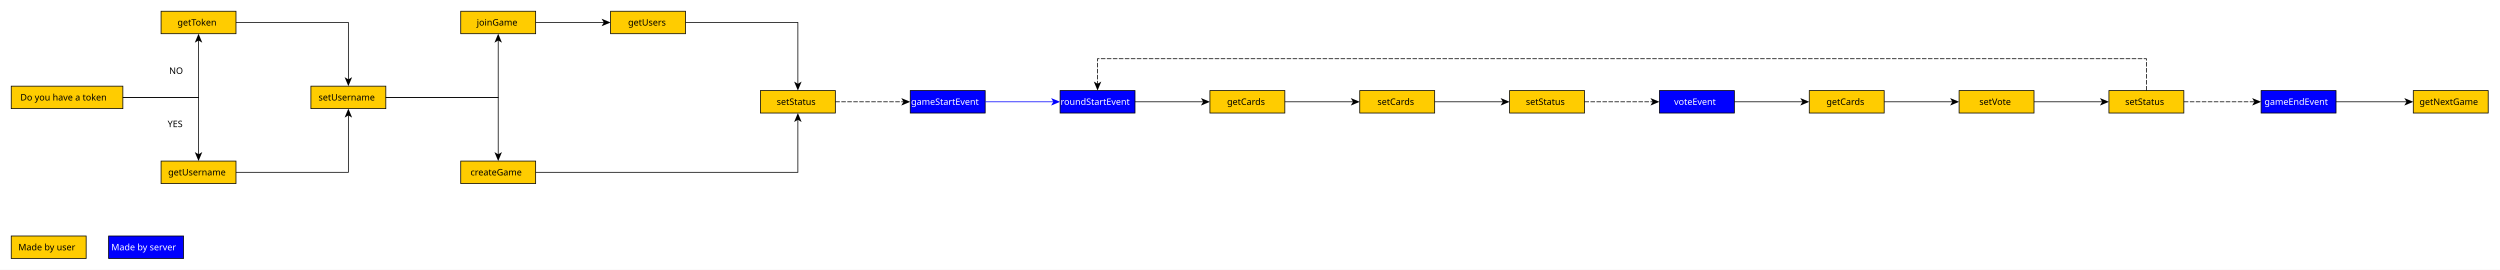
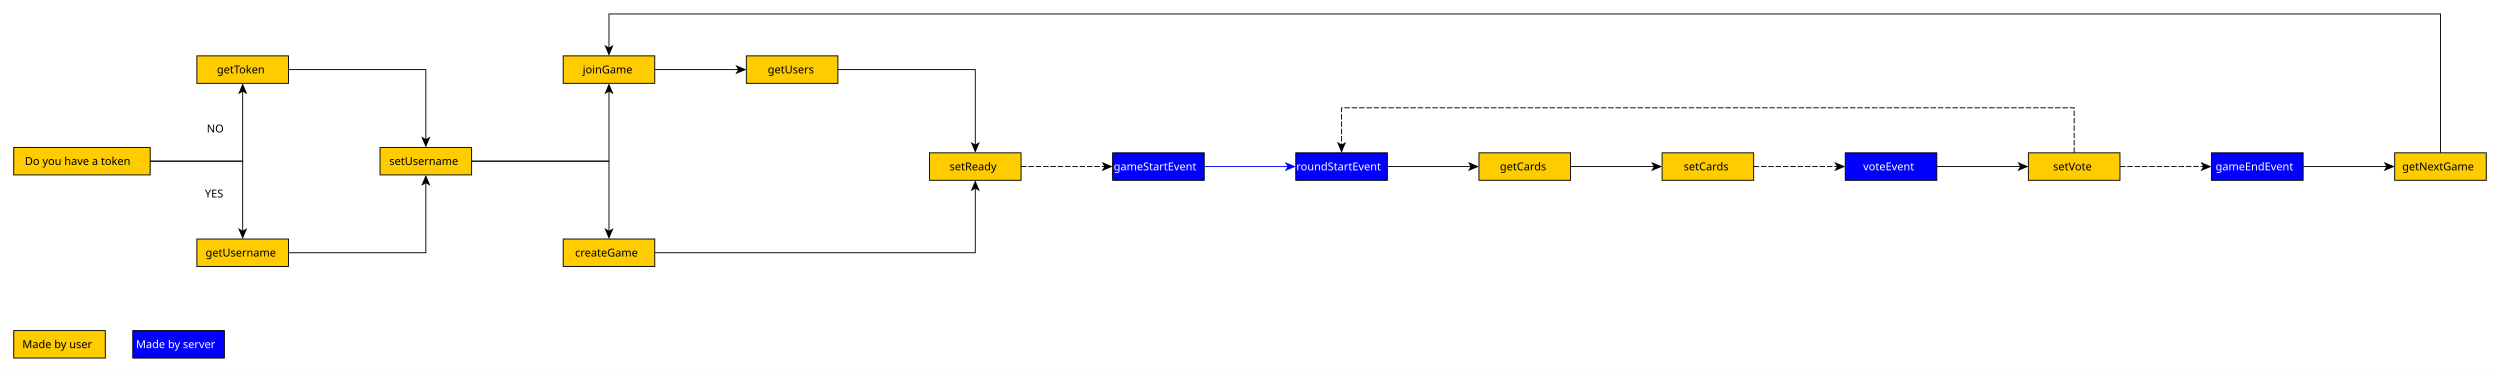
- <svg xmlns="http://www.w3.org/2000/svg" fill-opacity="1" color-rendering="auto" color-interpolation="auto" text-rendering="auto" stroke="black" stroke-linecap="square" width="3337" stroke-miterlimit="10" shape-rendering="auto" stroke-opacity="1" fill="black" stroke-dasharray="none" font-weight="normal" stroke-width="1" height="360" font-family="'Dialog'" font-style="normal" stroke-linejoin="miter" font-size="12px" stroke-dashoffset="0" image-rendering="auto">
+ <svg xmlns="http://www.w3.org/2000/svg" fill-opacity="1" color-rendering="auto" color-interpolation="auto" text-rendering="auto" stroke="black" stroke-linecap="square" width="2730" stroke-miterlimit="10" shape-rendering="auto" stroke-opacity="1" fill="black" stroke-dasharray="none" font-weight="normal" stroke-width="1" height="406" font-family="'Dialog'" font-style="normal" stroke-linejoin="miter" font-size="12px" stroke-dashoffset="0" image-rendering="auto">
  <defs id="genericDefs" />
  <g>
    <defs id="defs1">
      <clipPath clipPathUnits="userSpaceOnUse" id="clipPath1">
-         <path d="M0 0 L3337 0 L3337 360 L0 360 L0 0 Z" />
+         <path d="M0 0 L2730 0 L2730 406 L0 406 L0 0 Z" />
      </clipPath>
      <clipPath clipPathUnits="userSpaceOnUse" id="clipPath2">
-         <path d="M-15 285 L3322 285 L3322 645 L-15 645 L-15 285 Z" />
+         <path d="M-15 239 L2715 239 L2715 645 L-15 645 L-15 239 Z" />
      </clipPath>
    </defs>
-     <g fill="white" text-rendering="geometricPrecision" shape-rendering="geometricPrecision" transform="translate(15,-285)" stroke="white">
-       <rect x="-15" width="3337" height="360" y="285" clip-path="url(#clipPath2)" stroke="none" />
+     <g fill="white" text-rendering="geometricPrecision" shape-rendering="geometricPrecision" transform="translate(15,-239)" stroke="white">
+       <rect x="-15" width="2730" height="406" y="239" clip-path="url(#clipPath2)" stroke="none" />
    </g>
-     <g fill="rgb(255,204,0)" text-rendering="geometricPrecision" shape-rendering="geometricPrecision" transform="matrix(1,0,0,1,15,-285)" stroke="rgb(255,204,0)">
+     <g fill="rgb(255,204,0)" text-rendering="geometricPrecision" shape-rendering="geometricPrecision" transform="matrix(1,0,0,1,15,-239)" stroke="rgb(255,204,0)">
      <rect x="0" width="149" height="30" y="400" clip-path="url(#clipPath2)" stroke="none" />
    </g>
-     <g text-rendering="geometricPrecision" stroke-miterlimit="1.45" shape-rendering="geometricPrecision" transform="matrix(1,0,0,1,15,-285)" stroke-linecap="butt">
+     <g text-rendering="geometricPrecision" stroke-miterlimit="1.45" shape-rendering="geometricPrecision" transform="matrix(1,0,0,1,15,-239)" stroke-linecap="butt">
      <rect fill="none" x="0" width="149" height="30" y="400" clip-path="url(#clipPath2)" />
      <text x="12.165" xml:space="preserve" y="419.154" clip-path="url(#clipPath2)" font-family="sans-serif" stroke="none">Do you have a token</text>
    </g>
-     <g fill="rgb(255,204,0)" text-rendering="geometricPrecision" shape-rendering="geometricPrecision" transform="matrix(1,0,0,1,15,-285)" stroke="rgb(255,204,0)">
+     <g fill="rgb(255,204,0)" text-rendering="geometricPrecision" shape-rendering="geometricPrecision" transform="matrix(1,0,0,1,15,-239)" stroke="rgb(255,204,0)">
      <rect x="200" width="100" height="30" y="300" clip-path="url(#clipPath2)" stroke="none" />
    </g>
-     <g text-rendering="geometricPrecision" stroke-miterlimit="1.45" shape-rendering="geometricPrecision" transform="matrix(1,0,0,1,15,-285)" stroke-linecap="butt">
+     <g text-rendering="geometricPrecision" stroke-miterlimit="1.45" shape-rendering="geometricPrecision" transform="matrix(1,0,0,1,15,-239)" stroke-linecap="butt">
      <rect fill="none" x="200" width="100" height="30" y="300" clip-path="url(#clipPath2)" />
      <text x="221.843" xml:space="preserve" y="319.154" clip-path="url(#clipPath2)" font-family="sans-serif" stroke="none">getToken</text>
    </g>
-     <g fill="rgb(255,204,0)" text-rendering="geometricPrecision" shape-rendering="geometricPrecision" transform="matrix(1,0,0,1,15,-285)" stroke="rgb(255,204,0)">
+     <g fill="rgb(255,204,0)" text-rendering="geometricPrecision" shape-rendering="geometricPrecision" transform="matrix(1,0,0,1,15,-239)" stroke="rgb(255,204,0)">
      <rect x="200" width="100" height="30" y="500" clip-path="url(#clipPath2)" stroke="none" />
    </g>
-     <g text-rendering="geometricPrecision" stroke-miterlimit="1.45" shape-rendering="geometricPrecision" transform="matrix(1,0,0,1,15,-285)" stroke-linecap="butt">
+     <g text-rendering="geometricPrecision" stroke-miterlimit="1.45" shape-rendering="geometricPrecision" transform="matrix(1,0,0,1,15,-239)" stroke-linecap="butt">
      <rect fill="none" x="200" width="100" height="30" y="500" clip-path="url(#clipPath2)" />
      <text x="209.456" xml:space="preserve" y="519.154" clip-path="url(#clipPath2)" font-family="sans-serif" stroke="none">getUsername</text>
    </g>
-     <g fill="rgb(255,204,0)" text-rendering="geometricPrecision" shape-rendering="geometricPrecision" transform="matrix(1,0,0,1,15,-285)" stroke="rgb(255,204,0)">
+     <g fill="rgb(255,204,0)" text-rendering="geometricPrecision" shape-rendering="geometricPrecision" transform="matrix(1,0,0,1,15,-239)" stroke="rgb(255,204,0)">
      <rect x="400" width="100" height="30" y="400" clip-path="url(#clipPath2)" stroke="none" />
    </g>
-     <g text-rendering="geometricPrecision" stroke-miterlimit="1.45" shape-rendering="geometricPrecision" transform="matrix(1,0,0,1,15,-285)" stroke-linecap="butt">
+     <g text-rendering="geometricPrecision" stroke-miterlimit="1.45" shape-rendering="geometricPrecision" transform="matrix(1,0,0,1,15,-239)" stroke-linecap="butt">
      <rect fill="none" x="400" width="100" height="30" y="400" clip-path="url(#clipPath2)" />
      <text x="410.139" xml:space="preserve" y="419.154" clip-path="url(#clipPath2)" font-family="sans-serif" stroke="none">setUsername</text>
    </g>
-     <g fill="rgb(255,204,0)" text-rendering="geometricPrecision" shape-rendering="geometricPrecision" transform="matrix(1,0,0,1,15,-285)" stroke="rgb(255,204,0)">
+     <g fill="rgb(255,204,0)" text-rendering="geometricPrecision" shape-rendering="geometricPrecision" transform="matrix(1,0,0,1,15,-239)" stroke="rgb(255,204,0)">
      <rect x="600" width="100" height="30" y="300" clip-path="url(#clipPath2)" stroke="none" />
    </g>
-     <g text-rendering="geometricPrecision" stroke-miterlimit="1.45" shape-rendering="geometricPrecision" transform="matrix(1,0,0,1,15,-285)" stroke-linecap="butt">
+     <g text-rendering="geometricPrecision" stroke-miterlimit="1.45" shape-rendering="geometricPrecision" transform="matrix(1,0,0,1,15,-239)" stroke-linecap="butt">
      <rect fill="none" x="600" width="100" height="30" y="300" clip-path="url(#clipPath2)" />
      <text x="621.33" xml:space="preserve" y="319.154" clip-path="url(#clipPath2)" font-family="sans-serif" stroke="none">joinGame</text>
    </g>
-     <g fill="rgb(255,204,0)" text-rendering="geometricPrecision" shape-rendering="geometricPrecision" transform="matrix(1,0,0,1,15,-285)" stroke="rgb(255,204,0)">
+     <g fill="rgb(255,204,0)" text-rendering="geometricPrecision" shape-rendering="geometricPrecision" transform="matrix(1,0,0,1,15,-239)" stroke="rgb(255,204,0)">
      <rect x="600" width="100" height="30" y="500" clip-path="url(#clipPath2)" stroke="none" />
    </g>
-     <g text-rendering="geometricPrecision" stroke-miterlimit="1.45" shape-rendering="geometricPrecision" transform="matrix(1,0,0,1,15,-285)" stroke-linecap="butt">
+     <g text-rendering="geometricPrecision" stroke-miterlimit="1.45" shape-rendering="geometricPrecision" transform="matrix(1,0,0,1,15,-239)" stroke-linecap="butt">
      <rect fill="none" x="600" width="100" height="30" y="500" clip-path="url(#clipPath2)" />
      <text x="612.96" xml:space="preserve" y="519.154" clip-path="url(#clipPath2)" font-family="sans-serif" stroke="none">createGame</text>
    </g>
-     <g fill="rgb(255,204,0)" text-rendering="geometricPrecision" shape-rendering="geometricPrecision" transform="matrix(1,0,0,1,15,-285)" stroke="rgb(255,204,0)">
+     <g fill="rgb(255,204,0)" text-rendering="geometricPrecision" shape-rendering="geometricPrecision" transform="matrix(1,0,0,1,15,-239)" stroke="rgb(255,204,0)">
      <rect x="800" width="100" height="30" y="300" clip-path="url(#clipPath2)" stroke="none" />
    </g>
-     <g text-rendering="geometricPrecision" stroke-miterlimit="1.45" shape-rendering="geometricPrecision" transform="matrix(1,0,0,1,15,-285)" stroke-linecap="butt">
+     <g text-rendering="geometricPrecision" stroke-miterlimit="1.45" shape-rendering="geometricPrecision" transform="matrix(1,0,0,1,15,-239)" stroke-linecap="butt">
      <rect fill="none" x="800" width="100" height="30" y="300" clip-path="url(#clipPath2)" />
      <text x="823.346" xml:space="preserve" y="319.154" clip-path="url(#clipPath2)" font-family="sans-serif" stroke="none">getUsers</text>
    </g>
-     <g fill="rgb(255,204,0)" text-rendering="geometricPrecision" shape-rendering="geometricPrecision" transform="matrix(1,0,0,1,15,-285)" stroke="rgb(255,204,0)">
+     <g fill="rgb(255,204,0)" text-rendering="geometricPrecision" shape-rendering="geometricPrecision" transform="matrix(1,0,0,1,15,-239)" stroke="rgb(255,204,0)">
      <rect x="1000" width="100" height="30" y="405.887" clip-path="url(#clipPath2)" stroke="none" />
    </g>
-     <g text-rendering="geometricPrecision" stroke-miterlimit="1.45" shape-rendering="geometricPrecision" transform="matrix(1,0,0,1,15,-285)" stroke-linecap="butt">
+     <g text-rendering="geometricPrecision" stroke-miterlimit="1.45" shape-rendering="geometricPrecision" transform="matrix(1,0,0,1,15,-239)" stroke-linecap="butt">
      <rect fill="none" x="1000" width="100" height="30" y="405.887" clip-path="url(#clipPath2)" />
-       <text x="1021.711" xml:space="preserve" y="425.042" clip-path="url(#clipPath2)" font-family="sans-serif" stroke="none">setStatus</text>
+       <text x="1021.934" xml:space="preserve" y="425.042" clip-path="url(#clipPath2)" font-family="sans-serif" stroke="none">setReady</text>
    </g>
-     <g fill="blue" text-rendering="geometricPrecision" shape-rendering="geometricPrecision" transform="matrix(1,0,0,1,15,-285)" stroke="blue">
+     <g fill="blue" text-rendering="geometricPrecision" shape-rendering="geometricPrecision" transform="matrix(1,0,0,1,15,-239)" stroke="blue">
      <rect x="1200" width="100" height="30" y="405.887" clip-path="url(#clipPath2)" stroke="none" />
    </g>
-     <g text-rendering="geometricPrecision" stroke-miterlimit="1.45" shape-rendering="geometricPrecision" transform="matrix(1,0,0,1,15,-285)" stroke-linecap="butt">
+     <g text-rendering="geometricPrecision" stroke-miterlimit="1.45" shape-rendering="geometricPrecision" transform="matrix(1,0,0,1,15,-239)" stroke-linecap="butt">
      <rect fill="none" x="1200" width="100" height="30" y="405.887" clip-path="url(#clipPath2)" />
      <text x="1201.133" y="425.042" clip-path="url(#clipPath2)" fill="white" font-family="sans-serif" stroke="none" xml:space="preserve">gameStartEvent</text>
    </g>
-     <g fill="blue" text-rendering="geometricPrecision" shape-rendering="geometricPrecision" transform="matrix(1,0,0,1,15,-285)" stroke="blue">
+     <g fill="blue" text-rendering="geometricPrecision" shape-rendering="geometricPrecision" transform="matrix(1,0,0,1,15,-239)" stroke="blue">
      <rect x="1400" width="100" height="30" y="405.887" clip-path="url(#clipPath2)" stroke="none" />
    </g>
-     <g text-rendering="geometricPrecision" stroke-miterlimit="1.45" shape-rendering="geometricPrecision" transform="matrix(1,0,0,1,15,-285)" stroke-linecap="butt">
+     <g text-rendering="geometricPrecision" stroke-miterlimit="1.45" shape-rendering="geometricPrecision" transform="matrix(1,0,0,1,15,-239)" stroke-linecap="butt">
      <rect fill="none" x="1400" width="100" height="30" y="405.887" clip-path="url(#clipPath2)" />
      <text x="1400.602" y="425.042" clip-path="url(#clipPath2)" fill="white" font-family="sans-serif" stroke="none" xml:space="preserve">roundStartEvent</text>
    </g>
-     <g fill="rgb(255,204,0)" text-rendering="geometricPrecision" shape-rendering="geometricPrecision" transform="matrix(1,0,0,1,15,-285)" stroke="rgb(255,204,0)">
+     <g fill="rgb(255,204,0)" text-rendering="geometricPrecision" shape-rendering="geometricPrecision" transform="matrix(1,0,0,1,15,-239)" stroke="rgb(255,204,0)">
      <rect x="1600" width="100" height="30" y="405.887" clip-path="url(#clipPath2)" stroke="none" />
    </g>
-     <g text-rendering="geometricPrecision" stroke-miterlimit="1.45" shape-rendering="geometricPrecision" transform="matrix(1,0,0,1,15,-285)" stroke-linecap="butt">
+     <g text-rendering="geometricPrecision" stroke-miterlimit="1.45" shape-rendering="geometricPrecision" transform="matrix(1,0,0,1,15,-239)" stroke-linecap="butt">
      <rect fill="none" x="1600" width="100" height="30" y="405.887" clip-path="url(#clipPath2)" />
      <text x="1622.88" xml:space="preserve" y="425.042" clip-path="url(#clipPath2)" font-family="sans-serif" stroke="none">getCards</text>
    </g>
-     <g fill="rgb(255,204,0)" text-rendering="geometricPrecision" shape-rendering="geometricPrecision" transform="matrix(1,0,0,1,15,-285)" stroke="rgb(255,204,0)">
+     <g fill="rgb(255,204,0)" text-rendering="geometricPrecision" shape-rendering="geometricPrecision" transform="matrix(1,0,0,1,15,-239)" stroke="rgb(255,204,0)">
      <rect x="1800" width="100" height="30" y="405.887" clip-path="url(#clipPath2)" stroke="none" />
    </g>
-     <g text-rendering="geometricPrecision" stroke-miterlimit="1.45" shape-rendering="geometricPrecision" transform="matrix(1,0,0,1,15,-285)" stroke-linecap="butt">
+     <g text-rendering="geometricPrecision" stroke-miterlimit="1.45" shape-rendering="geometricPrecision" transform="matrix(1,0,0,1,15,-239)" stroke-linecap="butt">
      <rect fill="none" x="1800" width="100" height="30" y="405.887" clip-path="url(#clipPath2)" />
      <text x="1823.562" xml:space="preserve" y="425.042" clip-path="url(#clipPath2)" font-family="sans-serif" stroke="none">setCards</text>
    </g>
-     <g fill="rgb(255,204,0)" text-rendering="geometricPrecision" shape-rendering="geometricPrecision" transform="matrix(1,0,0,1,15,-285)" stroke="rgb(255,204,0)">
+     <g fill="blue" text-rendering="geometricPrecision" shape-rendering="geometricPrecision" transform="matrix(1,0,0,1,15,-239)" stroke="blue">
      <rect x="2000" width="100" height="30" y="405.887" clip-path="url(#clipPath2)" stroke="none" />
    </g>
-     <g text-rendering="geometricPrecision" stroke-miterlimit="1.45" shape-rendering="geometricPrecision" transform="matrix(1,0,0,1,15,-285)" stroke-linecap="butt">
+     <g text-rendering="geometricPrecision" stroke-miterlimit="1.45" shape-rendering="geometricPrecision" transform="matrix(1,0,0,1,15,-239)" stroke-linecap="butt">
      <rect fill="none" x="2000" width="100" height="30" y="405.887" clip-path="url(#clipPath2)" />
-       <text x="2021.711" xml:space="preserve" y="425.042" clip-path="url(#clipPath2)" font-family="sans-serif" stroke="none">setStatus</text>
+       <text x="2019.546" y="425.042" clip-path="url(#clipPath2)" fill="white" font-family="sans-serif" stroke="none" xml:space="preserve">voteEvent</text>
    </g>
-     <g fill="blue" text-rendering="geometricPrecision" shape-rendering="geometricPrecision" transform="matrix(1,0,0,1,15,-285)" stroke="blue">
+     <g fill="rgb(255,204,0)" text-rendering="geometricPrecision" shape-rendering="geometricPrecision" transform="matrix(1,0,0,1,15,-239)" stroke="rgb(255,204,0)">
      <rect x="2200" width="100" height="30" y="405.887" clip-path="url(#clipPath2)" stroke="none" />
    </g>
-     <g text-rendering="geometricPrecision" stroke-miterlimit="1.45" shape-rendering="geometricPrecision" transform="matrix(1,0,0,1,15,-285)" stroke-linecap="butt">
+     <g text-rendering="geometricPrecision" stroke-miterlimit="1.45" shape-rendering="geometricPrecision" transform="matrix(1,0,0,1,15,-239)" stroke-linecap="butt">
      <rect fill="none" x="2200" width="100" height="30" y="405.887" clip-path="url(#clipPath2)" />
-       <text x="2219.546" y="425.042" clip-path="url(#clipPath2)" fill="white" font-family="sans-serif" stroke="none" xml:space="preserve">voteEvent</text>
+       <text x="2227.011" xml:space="preserve" y="425.042" clip-path="url(#clipPath2)" font-family="sans-serif" stroke="none">setVote</text>
    </g>
-     <g fill="rgb(255,204,0)" text-rendering="geometricPrecision" shape-rendering="geometricPrecision" transform="matrix(1,0,0,1,15,-285)" stroke="rgb(255,204,0)">
+     <g fill="blue" text-rendering="geometricPrecision" shape-rendering="geometricPrecision" transform="matrix(1,0,0,1,15,-239)" stroke="blue">
      <rect x="2400" width="100" height="30" y="405.887" clip-path="url(#clipPath2)" stroke="none" />
    </g>
-     <g text-rendering="geometricPrecision" stroke-miterlimit="1.45" shape-rendering="geometricPrecision" transform="matrix(1,0,0,1,15,-285)" stroke-linecap="butt">
+     <g text-rendering="geometricPrecision" stroke-miterlimit="1.45" shape-rendering="geometricPrecision" transform="matrix(1,0,0,1,15,-239)" stroke-linecap="butt">
      <rect fill="none" x="2400" width="100" height="30" y="405.887" clip-path="url(#clipPath2)" />
-       <text x="2422.88" xml:space="preserve" y="425.042" clip-path="url(#clipPath2)" font-family="sans-serif" stroke="none">getCards</text>
+       <text x="2404.388" y="425.042" clip-path="url(#clipPath2)" fill="white" font-family="sans-serif" stroke="none" xml:space="preserve">gameEndEvent</text>
    </g>
-     <g fill="rgb(255,204,0)" text-rendering="geometricPrecision" shape-rendering="geometricPrecision" transform="matrix(1,0,0,1,15,-285)" stroke="rgb(255,204,0)">
+     <g fill="rgb(255,204,0)" text-rendering="geometricPrecision" shape-rendering="geometricPrecision" transform="matrix(1,0,0,1,15,-239)" stroke="rgb(255,204,0)">
      <rect x="2600" width="100" height="30" y="405.887" clip-path="url(#clipPath2)" stroke="none" />
    </g>
-     <g text-rendering="geometricPrecision" stroke-miterlimit="1.45" shape-rendering="geometricPrecision" transform="matrix(1,0,0,1,15,-285)" stroke-linecap="butt">
+     <g text-rendering="geometricPrecision" stroke-miterlimit="1.45" shape-rendering="geometricPrecision" transform="matrix(1,0,0,1,15,-239)" stroke-linecap="butt">
      <rect fill="none" x="2600" width="100" height="30" y="405.887" clip-path="url(#clipPath2)" />
-       <text x="2627.011" xml:space="preserve" y="425.042" clip-path="url(#clipPath2)" font-family="sans-serif" stroke="none">setVote</text>
+       <text x="2608.202" xml:space="preserve" y="425.042" clip-path="url(#clipPath2)" font-family="sans-serif" stroke="none">getNextGame</text>
    </g>
-     <g fill="rgb(255,204,0)" text-rendering="geometricPrecision" shape-rendering="geometricPrecision" transform="matrix(1,0,0,1,15,-285)" stroke="rgb(255,204,0)">
-       <rect x="2800" width="100" height="30" y="405.887" clip-path="url(#clipPath2)" stroke="none" />
-     </g>
-     <g text-rendering="geometricPrecision" stroke-miterlimit="1.45" shape-rendering="geometricPrecision" transform="matrix(1,0,0,1,15,-285)" stroke-linecap="butt">
-       <rect fill="none" x="2800" width="100" height="30" y="405.887" clip-path="url(#clipPath2)" />
-       <text x="2821.711" xml:space="preserve" y="425.042" clip-path="url(#clipPath2)" font-family="sans-serif" stroke="none">setStatus</text>
-     </g>
-     <g fill="blue" text-rendering="geometricPrecision" shape-rendering="geometricPrecision" transform="matrix(1,0,0,1,15,-285)" stroke="blue">
-       <rect x="3003.125" width="100" height="30" y="405.887" clip-path="url(#clipPath2)" stroke="none" />
-     </g>
-     <g text-rendering="geometricPrecision" stroke-miterlimit="1.45" shape-rendering="geometricPrecision" transform="matrix(1,0,0,1,15,-285)" stroke-linecap="butt">
-       <rect fill="none" x="3003.125" width="100" height="30" y="405.887" clip-path="url(#clipPath2)" />
-       <text x="3007.513" y="425.042" clip-path="url(#clipPath2)" fill="white" font-family="sans-serif" stroke="none" xml:space="preserve">gameEndEvent</text>
-     </g>
-     <g fill="rgb(255,204,0)" text-rendering="geometricPrecision" shape-rendering="geometricPrecision" transform="matrix(1,0,0,1,15,-285)" stroke="rgb(255,204,0)">
-       <rect x="3206.25" width="100" height="30" y="405.887" clip-path="url(#clipPath2)" stroke="none" />
-     </g>
-     <g text-rendering="geometricPrecision" stroke-miterlimit="1.45" shape-rendering="geometricPrecision" transform="matrix(1,0,0,1,15,-285)" stroke-linecap="butt">
-       <rect fill="none" x="3206.25" width="100" height="30" y="405.887" clip-path="url(#clipPath2)" />
-       <text x="3214.452" xml:space="preserve" y="425.042" clip-path="url(#clipPath2)" font-family="sans-serif" stroke="none">getNextGame</text>
-     </g>
-     <g fill="blue" text-rendering="geometricPrecision" shape-rendering="geometricPrecision" transform="matrix(1,0,0,1,15,-285)" stroke="blue">
+     <g fill="blue" text-rendering="geometricPrecision" shape-rendering="geometricPrecision" transform="matrix(1,0,0,1,15,-239)" stroke="blue">
      <rect x="130" width="100" height="30" y="600" clip-path="url(#clipPath2)" stroke="none" />
    </g>
-     <g text-rendering="geometricPrecision" stroke-miterlimit="1.45" shape-rendering="geometricPrecision" transform="matrix(1,0,0,1,15,-285)" stroke-linecap="butt">
+     <g text-rendering="geometricPrecision" stroke-miterlimit="1.45" shape-rendering="geometricPrecision" transform="matrix(1,0,0,1,15,-239)" stroke-linecap="butt">
      <rect fill="none" x="130" width="100" height="30" y="600" clip-path="url(#clipPath2)" />
      <text x="133.48" y="619.154" clip-path="url(#clipPath2)" fill="white" font-family="sans-serif" stroke="none" xml:space="preserve">Made by server</text>
    </g>
-     <g fill="rgb(255,204,0)" text-rendering="geometricPrecision" shape-rendering="geometricPrecision" transform="matrix(1,0,0,1,15,-285)" stroke="rgb(255,204,0)">
+     <g fill="rgb(255,204,0)" text-rendering="geometricPrecision" shape-rendering="geometricPrecision" transform="matrix(1,0,0,1,15,-239)" stroke="rgb(255,204,0)">
      <rect x="0" width="100" height="30" y="600" clip-path="url(#clipPath2)" stroke="none" />
    </g>
-     <g text-rendering="geometricPrecision" stroke-miterlimit="1.45" shape-rendering="geometricPrecision" transform="matrix(1,0,0,1,15,-285)" stroke-linecap="butt">
+     <g text-rendering="geometricPrecision" stroke-miterlimit="1.45" shape-rendering="geometricPrecision" transform="matrix(1,0,0,1,15,-239)" stroke-linecap="butt">
      <rect fill="none" x="0" width="100" height="30" y="600" clip-path="url(#clipPath2)" />
      <text x="9.386" xml:space="preserve" y="619.154" clip-path="url(#clipPath2)" font-family="sans-serif" stroke="none">Made by user</text>
      <path fill="none" d="M149 415 L250 415 L250 338" clip-path="url(#clipPath2)" />
      <path d="M250 330 L245 342 L250 339 L255 342 Z" clip-path="url(#clipPath2)" stroke="none" />
      <text x="210.789" xml:space="preserve" y="383.647" clip-path="url(#clipPath2)" font-family="sans-serif" stroke="none">NO</text>
      <path fill="none" d="M149 415 L250 415 L250 491.959" clip-path="url(#clipPath2)" />
      <path d="M250 499.959 L255 487.959 L250 490.959 L245 487.959 Z" clip-path="url(#clipPath2)" stroke="none" />
      <text x="208.735" xml:space="preserve" y="454.662" clip-path="url(#clipPath2)" font-family="sans-serif" stroke="none">YES</text>
      <path fill="none" d="M300 515 L450 515 L450 438" clip-path="url(#clipPath2)" />
      <path d="M450 430 L445 442 L450 439 L455 442 Z" clip-path="url(#clipPath2)" stroke="none" />
      <path fill="none" d="M300 315 L450 315 L450 392" clip-path="url(#clipPath2)" />
      <path d="M450 400 L455 388 L450 391 L445 388 Z" clip-path="url(#clipPath2)" stroke="none" />
      <path fill="none" d="M500 415 L650 415 L650 338" clip-path="url(#clipPath2)" />
      <path d="M650 330 L645 342 L650 339 L655 342 Z" clip-path="url(#clipPath2)" stroke="none" />
      <path fill="none" d="M500 415 L650 415 L650 492" clip-path="url(#clipPath2)" />
      <path d="M650 500 L655 488 L650 491 L645 488 Z" clip-path="url(#clipPath2)" stroke="none" />
      <path fill="none" d="M700 315 L792 315" clip-path="url(#clipPath2)" />
      <path d="M800 315 L788 310 L791 315 L788 320 Z" clip-path="url(#clipPath2)" stroke="none" />
      <path fill="none" d="M900 315 L1050 315 L1050 397.887" clip-path="url(#clipPath2)" />
      <path d="M1050 405.887 L1055 393.887 L1050 396.887 L1045 393.887 Z" clip-path="url(#clipPath2)" stroke="none" />
      <path fill="none" d="M700 515 L1050 515 L1050 443.887" clip-path="url(#clipPath2)" />
      <path d="M1050 435.887 L1045 447.887 L1050 444.887 L1055 447.887 Z" clip-path="url(#clipPath2)" stroke="none" />
      <path fill="none" stroke-dasharray="6,2" d="M1100 420.887 L1192 420.887" clip-path="url(#clipPath2)" />
      <path stroke-dasharray="6,2" d="M1200 420.887 L1188 415.887 L1191 420.887 L1188 425.887 Z" clip-path="url(#clipPath2)" stroke="none" />
      <path fill="none" d="M1300 420.887 L1350 420.887 L1350 420.887 L1392 420.887" clip-path="url(#clipPath2)" stroke="blue" />
      <path fill="blue" d="M1400 420.887 L1388 415.887 L1391 420.887 L1388 425.887 Z" clip-path="url(#clipPath2)" stroke="none" />
      <path fill="none" d="M1500 420.887 L1592 420.887" clip-path="url(#clipPath2)" />
      <path d="M1600 420.887 L1588 415.887 L1591 420.887 L1588 425.887 Z" clip-path="url(#clipPath2)" stroke="none" />
      <path fill="none" d="M1700 420.887 L1750 420.887 L1750 420.887 L1792 420.887" clip-path="url(#clipPath2)" />
      <path d="M1800 420.887 L1788 415.887 L1791 420.887 L1788 425.887 Z" clip-path="url(#clipPath2)" stroke="none" />
-       <path fill="none" d="M1900 420.887 L1992 420.887" clip-path="url(#clipPath2)" />
-       <path d="M2000 420.887 L1988 415.887 L1991 420.887 L1988 425.887 Z" clip-path="url(#clipPath2)" stroke="none" />
-       <path fill="none" stroke-dasharray="6,2" d="M2100 420.887 L2150 420.887 L2150 420.887 L2192 420.887" clip-path="url(#clipPath2)" />
-       <path stroke-dasharray="6,2" d="M2200 420.887 L2188 415.887 L2191 420.887 L2188 425.887 Z" clip-path="url(#clipPath2)" stroke="none" />
-       <path fill="none" d="M2300 420.887 L2369.278 420.887 L2369.278 420.887 L2392 420.887" clip-path="url(#clipPath2)" />
-       <path d="M2400 420.887 L2388 415.887 L2391 420.887 L2388 425.887 Z" clip-path="url(#clipPath2)" stroke="none" />
-       <path fill="none" d="M2500 420.887 L2592 420.887" clip-path="url(#clipPath2)" />
-       <path d="M2600 420.887 L2588 415.887 L2591 420.887 L2588 425.887 Z" clip-path="url(#clipPath2)" stroke="none" />
-       <path fill="none" d="M2700 420.887 L2792 420.887" clip-path="url(#clipPath2)" />
-       <path d="M2800 420.887 L2788 415.887 L2791 420.887 L2788 425.887 Z" clip-path="url(#clipPath2)" stroke="none" />
-       <path fill="none" stroke-dasharray="6,2" d="M2850 405.846 L2850 363.387 L1450 363.387 L1450 397.846" clip-path="url(#clipPath2)" />
-       <path stroke-dasharray="6,2" d="M1450 405.846 L1455 393.846 L1450 396.846 L1445 393.846 Z" clip-path="url(#clipPath2)" stroke="none" />
-       <path fill="none" stroke-dasharray="6,2" d="M2900 420.887 L2995.125 420.887" clip-path="url(#clipPath2)" />
-       <path stroke-dasharray="6,2" d="M3003.125 420.887 L2991.125 415.887 L2994.125 420.887 L2991.125 425.887 Z" clip-path="url(#clipPath2)" stroke="none" />
-       <path fill="none" d="M3103.125 420.887 L3198.25 420.887" clip-path="url(#clipPath2)" />
-       <path d="M3206.25 420.887 L3194.25 415.887 L3197.25 420.887 L3194.25 425.887 Z" clip-path="url(#clipPath2)" stroke="none" />
+       <path fill="none" stroke-dasharray="6,2" d="M1900 420.887 L1950 420.887 L1950 420.887 L1992 420.887" clip-path="url(#clipPath2)" />
+       <path stroke-dasharray="6,2" d="M2000 420.887 L1988 415.887 L1991 420.887 L1988 425.887 Z" clip-path="url(#clipPath2)" stroke="none" />
+       <path fill="none" d="M2100 420.887 L2192 420.887" clip-path="url(#clipPath2)" />
+       <path d="M2200 420.887 L2188 415.887 L2191 420.887 L2188 425.887 Z" clip-path="url(#clipPath2)" stroke="none" />
+       <path fill="none" stroke-dasharray="6,2" d="M2250 405.839 L2250 356.711 L1450 356.711 L1450 397.839" clip-path="url(#clipPath2)" />
+       <path stroke-dasharray="6,2" d="M1450 405.839 L1455 393.839 L1450 396.839 L1445 393.839 Z" clip-path="url(#clipPath2)" stroke="none" />
+       <path fill="none" stroke-dasharray="6,2" d="M2300 420.887 L2392 420.887" clip-path="url(#clipPath2)" />
+       <path stroke-dasharray="6,2" d="M2400 420.887 L2388 415.887 L2391 420.887 L2388 425.887 Z" clip-path="url(#clipPath2)" stroke="none" />
+       <path fill="none" d="M2500 420.887 L2592.002 420.887" clip-path="url(#clipPath2)" />
+       <path d="M2600.002 420.887 L2588.002 415.887 L2591.002 420.887 L2588.002 425.887 Z" clip-path="url(#clipPath2)" stroke="none" />
+       <path fill="none" d="M2650 405.887 L2650 254.251 L650 254.251 L650 291.955" clip-path="url(#clipPath2)" />
+       <path d="M650 299.955 L655 287.955 L650 290.955 L645 287.955 Z" clip-path="url(#clipPath2)" stroke="none" />
    </g>
  </g>
</svg>
